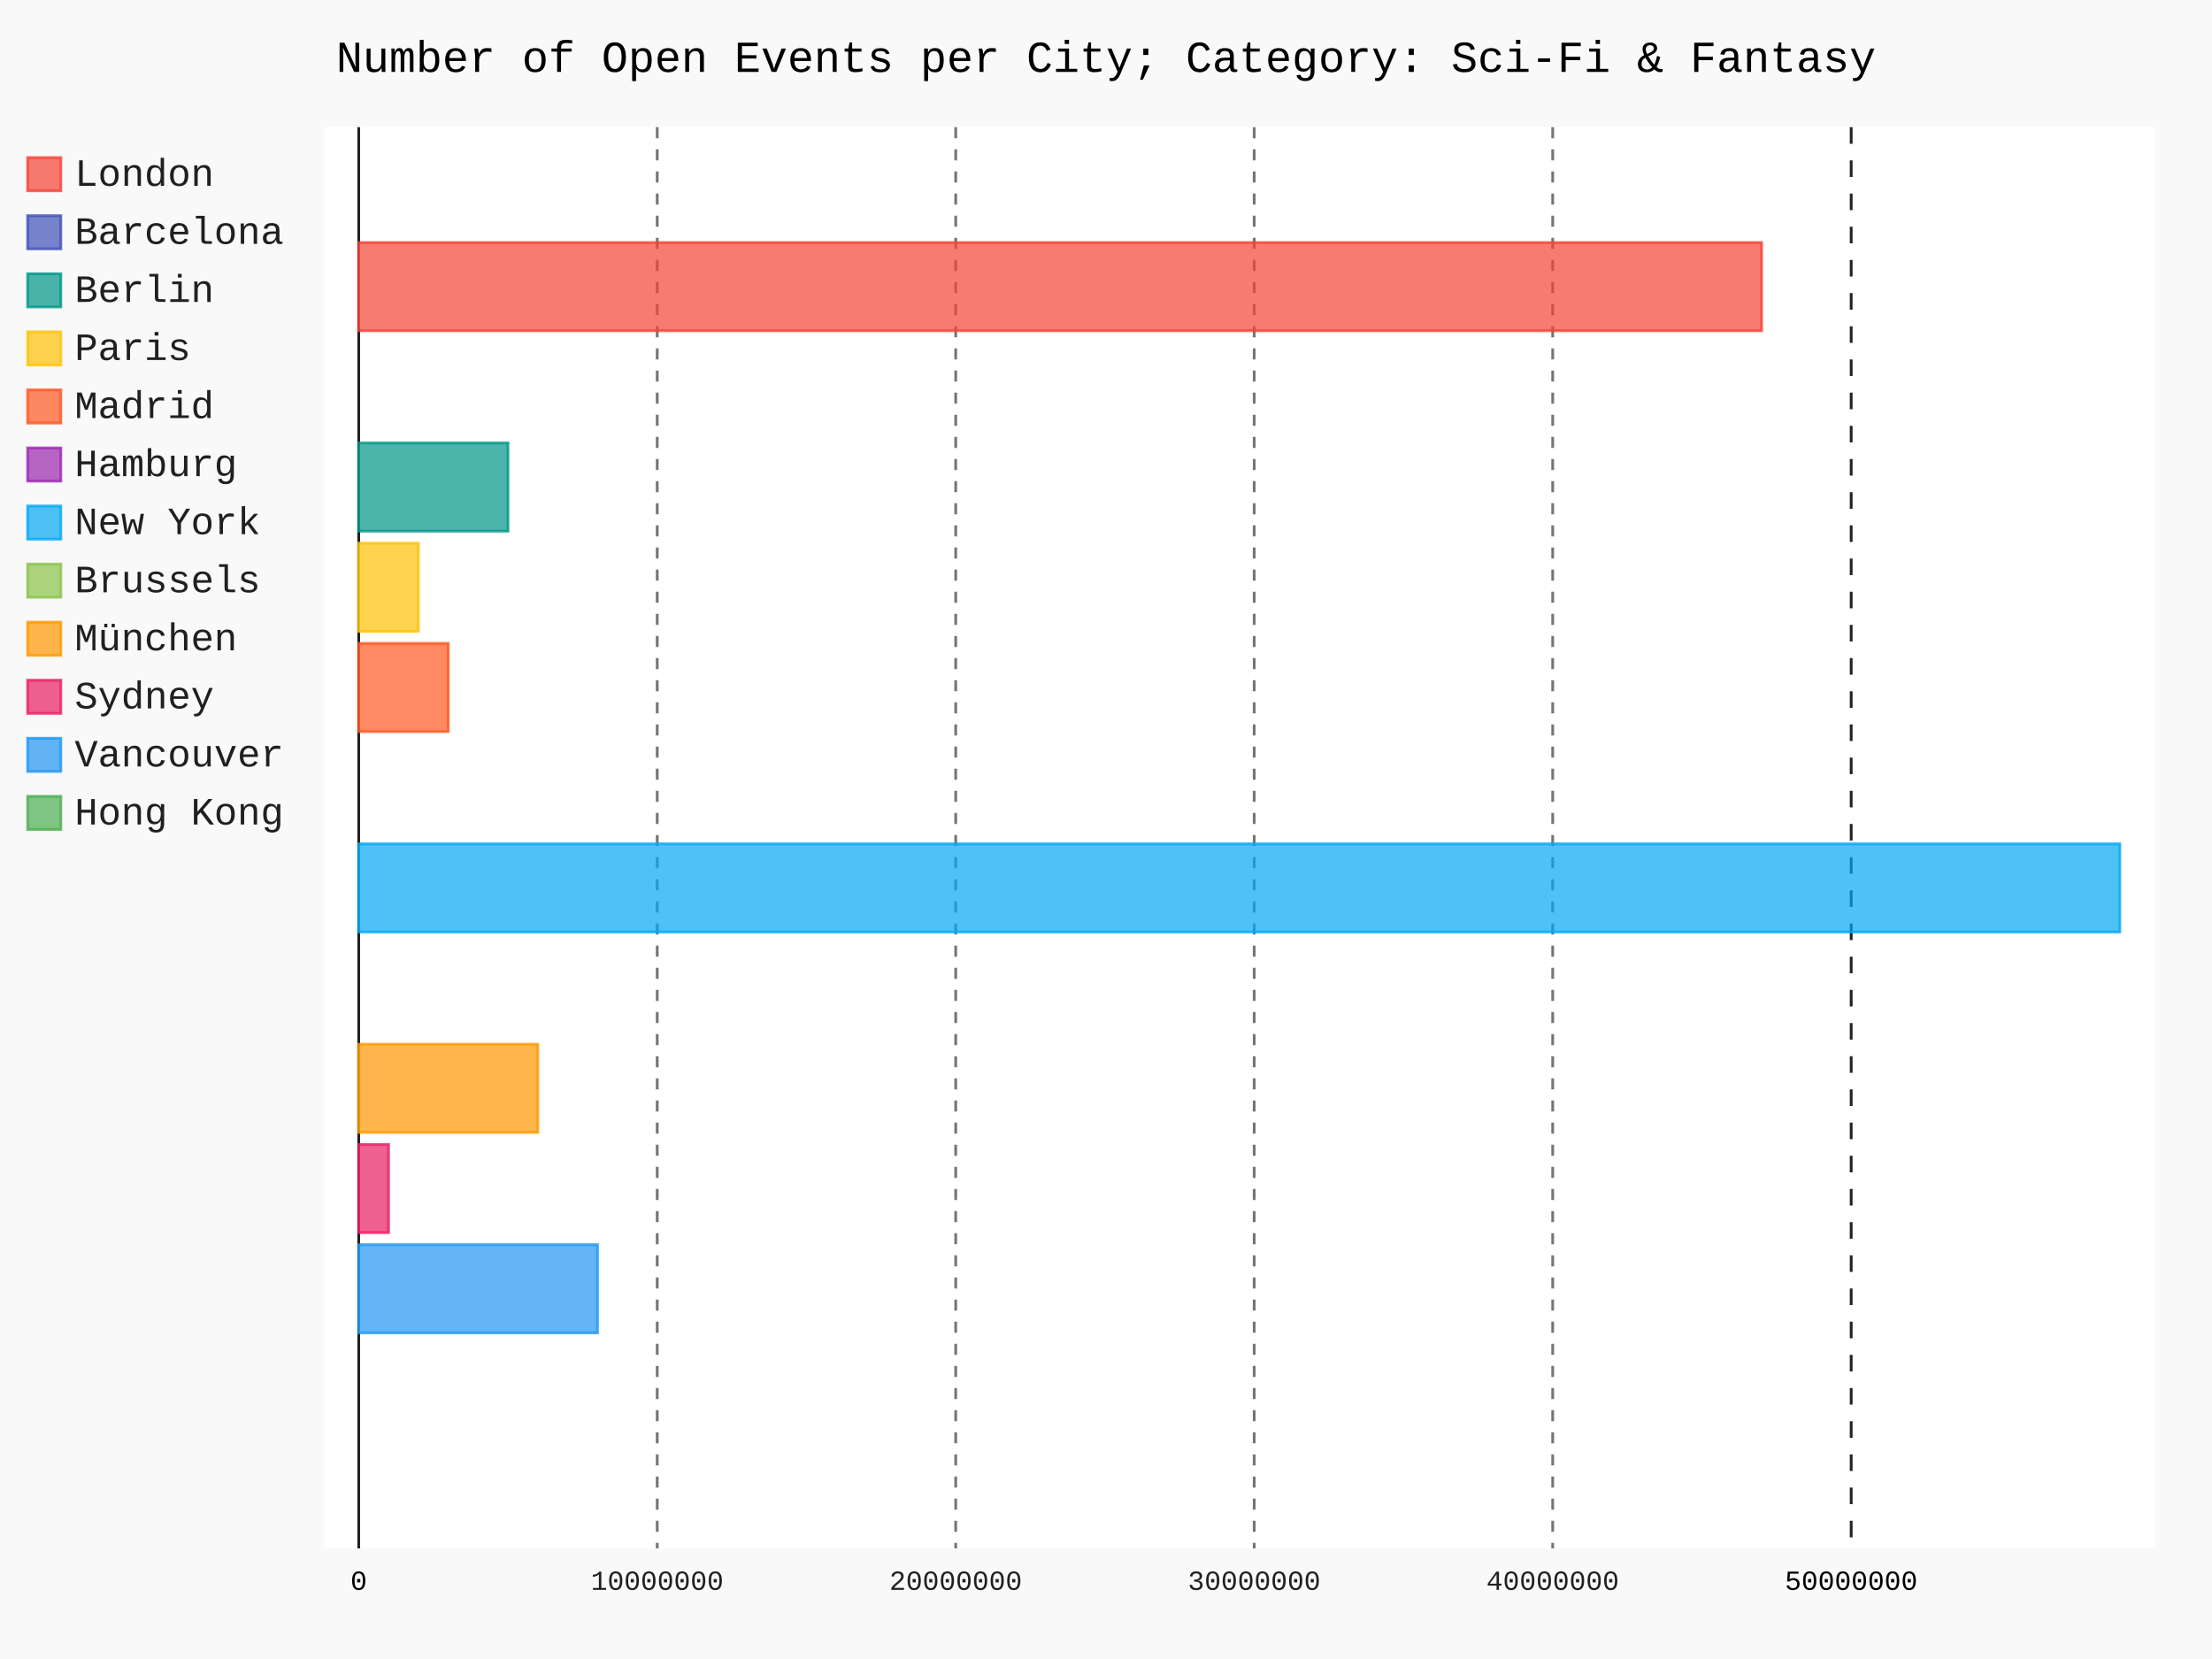
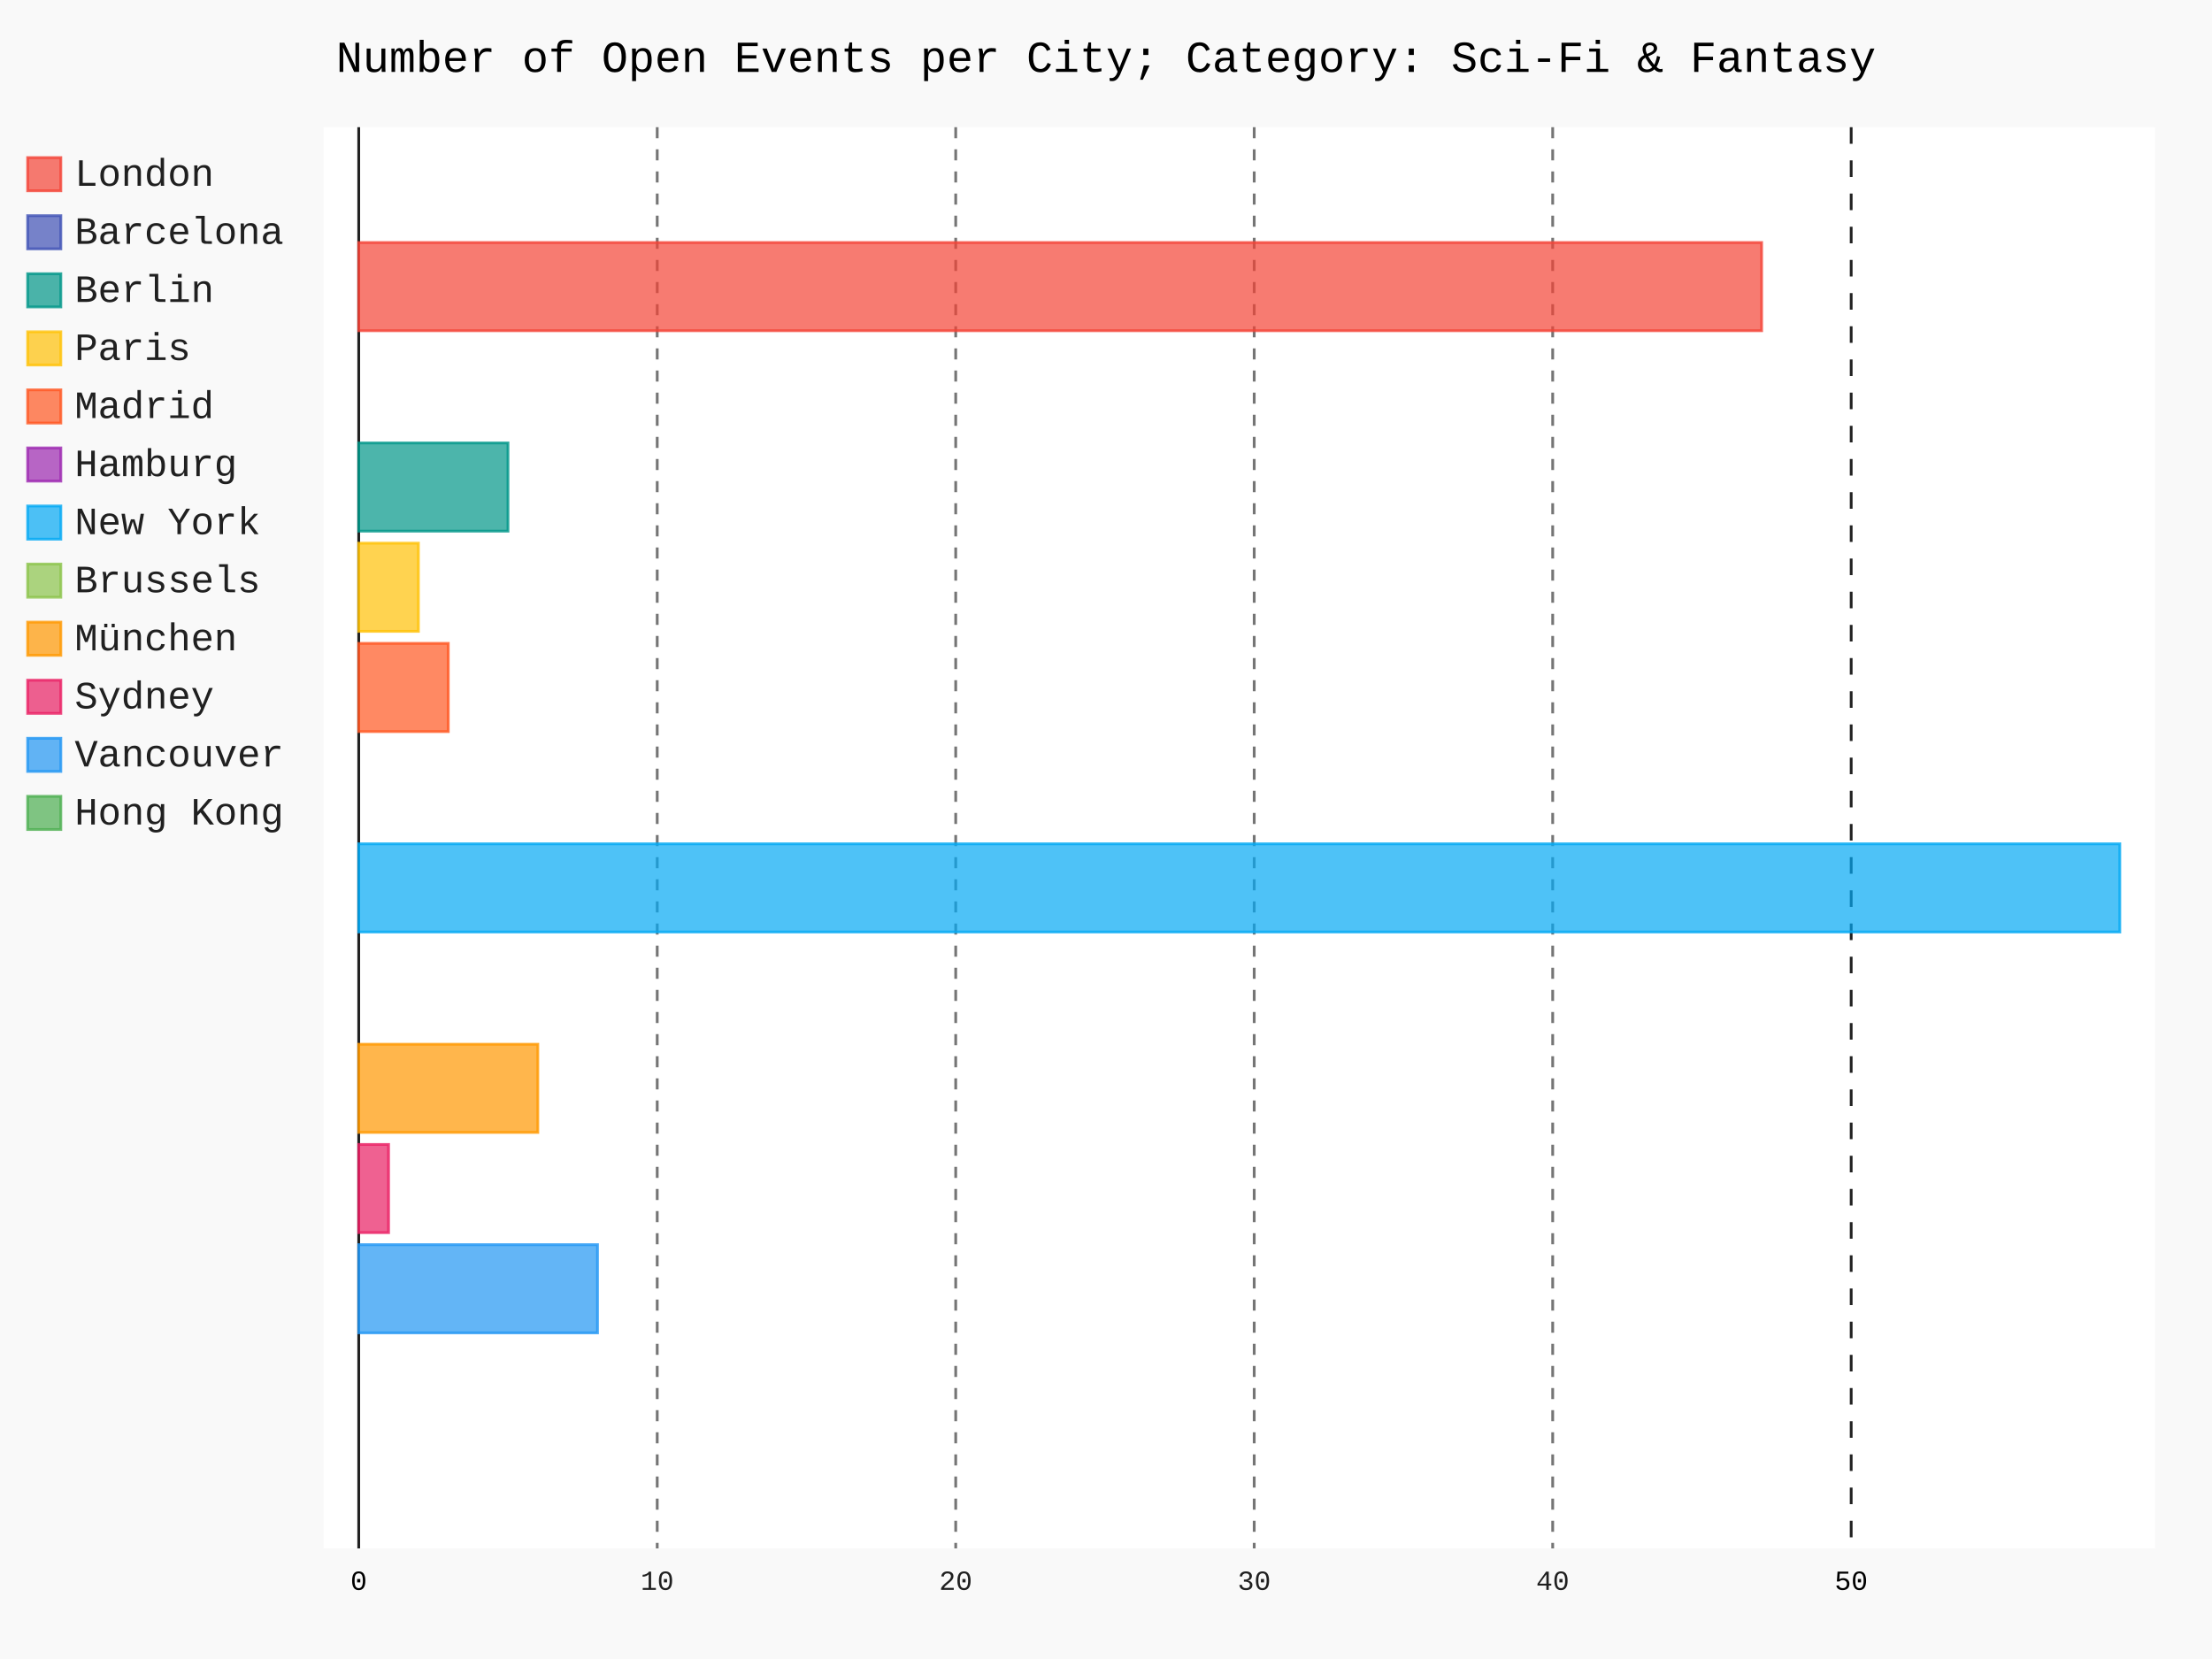
- <svg xmlns="http://www.w3.org/2000/svg" id="chart-0310b3ef-b831-4175-a74a-fe86b2779225" class="pygal-chart" viewBox="0 0 800 600">
+ <svg xmlns="http://www.w3.org/2000/svg" id="chart-6bc93206-e82c-4eb2-86c9-8905f1b2989f" class="pygal-chart" viewBox="0 0 800 600">
  <defs>
-     <style type="text/css">#chart-0310b3ef-b831-4175-a74a-fe86b2779225{-webkit-user-select:none;-webkit-font-smoothing:antialiased;font-family:Consolas,"Liberation Mono",Menlo,Courier,monospace}#chart-0310b3ef-b831-4175-a74a-fe86b2779225 .title{font-family:Consolas,"Liberation Mono",Menlo,Courier,monospace;font-size:16px}#chart-0310b3ef-b831-4175-a74a-fe86b2779225 .legends .legend text{font-family:Consolas,"Liberation Mono",Menlo,Courier,monospace;font-size:14px}#chart-0310b3ef-b831-4175-a74a-fe86b2779225 .axis text{font-family:Consolas,"Liberation Mono",Menlo,Courier,monospace;font-size:10px}#chart-0310b3ef-b831-4175-a74a-fe86b2779225 .axis text.major{font-family:Consolas,"Liberation Mono",Menlo,Courier,monospace;font-size:10px}#chart-0310b3ef-b831-4175-a74a-fe86b2779225 .text-overlay text.value{font-family:Consolas,"Liberation Mono",Menlo,Courier,monospace;font-size:16px}#chart-0310b3ef-b831-4175-a74a-fe86b2779225 .text-overlay text.label{font-family:Consolas,"Liberation Mono",Menlo,Courier,monospace;font-size:10px}#chart-0310b3ef-b831-4175-a74a-fe86b2779225 .tooltip{font-family:Consolas,"Liberation Mono",Menlo,Courier,monospace;font-size:14px}#chart-0310b3ef-b831-4175-a74a-fe86b2779225 text.no_data{font-family:Consolas,"Liberation Mono",Menlo,Courier,monospace;font-size:64px}
- #chart-0310b3ef-b831-4175-a74a-fe86b2779225{background-color:rgba(249,249,249,1)}#chart-0310b3ef-b831-4175-a74a-fe86b2779225 path,#chart-0310b3ef-b831-4175-a74a-fe86b2779225 line,#chart-0310b3ef-b831-4175-a74a-fe86b2779225 rect,#chart-0310b3ef-b831-4175-a74a-fe86b2779225 circle{-webkit-transition:150ms;-moz-transition:150ms;transition:150ms}#chart-0310b3ef-b831-4175-a74a-fe86b2779225 .graph &gt; .background{fill:rgba(249,249,249,1)}#chart-0310b3ef-b831-4175-a74a-fe86b2779225 .plot &gt; .background{fill:rgba(255,255,255,1)}#chart-0310b3ef-b831-4175-a74a-fe86b2779225 .graph{fill:rgba(0,0,0,.87)}#chart-0310b3ef-b831-4175-a74a-fe86b2779225 text.no_data{fill:rgba(0,0,0,1)}#chart-0310b3ef-b831-4175-a74a-fe86b2779225 .title{fill:rgba(0,0,0,1)}#chart-0310b3ef-b831-4175-a74a-fe86b2779225 .legends .legend text{fill:rgba(0,0,0,.87)}#chart-0310b3ef-b831-4175-a74a-fe86b2779225 .legends .legend:hover text{fill:rgba(0,0,0,1)}#chart-0310b3ef-b831-4175-a74a-fe86b2779225 .axis .line{stroke:rgba(0,0,0,1)}#chart-0310b3ef-b831-4175-a74a-fe86b2779225 .axis .guide.line{stroke:rgba(0,0,0,.54)}#chart-0310b3ef-b831-4175-a74a-fe86b2779225 .axis .major.line{stroke:rgba(0,0,0,.87)}#chart-0310b3ef-b831-4175-a74a-fe86b2779225 .axis text.major{fill:rgba(0,0,0,1)}#chart-0310b3ef-b831-4175-a74a-fe86b2779225 .axis.y .guides:hover .guide.line,#chart-0310b3ef-b831-4175-a74a-fe86b2779225 .line-graph .axis.x .guides:hover .guide.line,#chart-0310b3ef-b831-4175-a74a-fe86b2779225 .stackedline-graph .axis.x .guides:hover .guide.line,#chart-0310b3ef-b831-4175-a74a-fe86b2779225 .xy-graph .axis.x .guides:hover .guide.line{stroke:rgba(0,0,0,1)}#chart-0310b3ef-b831-4175-a74a-fe86b2779225 .axis .guides:hover text{fill:rgba(0,0,0,1)}#chart-0310b3ef-b831-4175-a74a-fe86b2779225 .reactive{fill-opacity:.7;stroke-opacity:.8}#chart-0310b3ef-b831-4175-a74a-fe86b2779225 .ci{stroke:rgba(0,0,0,.87)}#chart-0310b3ef-b831-4175-a74a-fe86b2779225 .reactive.active,#chart-0310b3ef-b831-4175-a74a-fe86b2779225 .active .reactive{fill-opacity:.8;stroke-opacity:.9;stroke-width:4}#chart-0310b3ef-b831-4175-a74a-fe86b2779225 .ci .reactive.active{stroke-width:1.5}#chart-0310b3ef-b831-4175-a74a-fe86b2779225 .series text{fill:rgba(0,0,0,1)}#chart-0310b3ef-b831-4175-a74a-fe86b2779225 .tooltip rect{fill:rgba(255,255,255,1);stroke:rgba(0,0,0,1);-webkit-transition:opacity 150ms;-moz-transition:opacity 150ms;transition:opacity 150ms}#chart-0310b3ef-b831-4175-a74a-fe86b2779225 .tooltip .label{fill:rgba(0,0,0,.87)}#chart-0310b3ef-b831-4175-a74a-fe86b2779225 .tooltip .label{fill:rgba(0,0,0,.87)}#chart-0310b3ef-b831-4175-a74a-fe86b2779225 .tooltip .legend{font-size:.8em;fill:rgba(0,0,0,.54)}#chart-0310b3ef-b831-4175-a74a-fe86b2779225 .tooltip .x_label{font-size:.6em;fill:rgba(0,0,0,1)}#chart-0310b3ef-b831-4175-a74a-fe86b2779225 .tooltip .xlink{font-size:.5em;text-decoration:underline}#chart-0310b3ef-b831-4175-a74a-fe86b2779225 .tooltip .value{font-size:1.5em}#chart-0310b3ef-b831-4175-a74a-fe86b2779225 .bound{font-size:.5em}#chart-0310b3ef-b831-4175-a74a-fe86b2779225 .max-value{font-size:.75em;fill:rgba(0,0,0,.54)}#chart-0310b3ef-b831-4175-a74a-fe86b2779225 .map-element{fill:rgba(255,255,255,1);stroke:rgba(0,0,0,.54) !important}#chart-0310b3ef-b831-4175-a74a-fe86b2779225 .map-element .reactive{fill-opacity:inherit;stroke-opacity:inherit}#chart-0310b3ef-b831-4175-a74a-fe86b2779225 .color-0,#chart-0310b3ef-b831-4175-a74a-fe86b2779225 .color-0 a:visited{stroke:#F44336;fill:#F44336}#chart-0310b3ef-b831-4175-a74a-fe86b2779225 .color-1,#chart-0310b3ef-b831-4175-a74a-fe86b2779225 .color-1 a:visited{stroke:#3F51B5;fill:#3F51B5}#chart-0310b3ef-b831-4175-a74a-fe86b2779225 .color-2,#chart-0310b3ef-b831-4175-a74a-fe86b2779225 .color-2 a:visited{stroke:#009688;fill:#009688}#chart-0310b3ef-b831-4175-a74a-fe86b2779225 .color-3,#chart-0310b3ef-b831-4175-a74a-fe86b2779225 .color-3 a:visited{stroke:#FFC107;fill:#FFC107}#chart-0310b3ef-b831-4175-a74a-fe86b2779225 .color-4,#chart-0310b3ef-b831-4175-a74a-fe86b2779225 .color-4 a:visited{stroke:#FF5722;fill:#FF5722}#chart-0310b3ef-b831-4175-a74a-fe86b2779225 .color-5,#chart-0310b3ef-b831-4175-a74a-fe86b2779225 .color-5 a:visited{stroke:#9C27B0;fill:#9C27B0}#chart-0310b3ef-b831-4175-a74a-fe86b2779225 .color-6,#chart-0310b3ef-b831-4175-a74a-fe86b2779225 .color-6 a:visited{stroke:#03A9F4;fill:#03A9F4}#chart-0310b3ef-b831-4175-a74a-fe86b2779225 .color-7,#chart-0310b3ef-b831-4175-a74a-fe86b2779225 .color-7 a:visited{stroke:#8BC34A;fill:#8BC34A}#chart-0310b3ef-b831-4175-a74a-fe86b2779225 .color-8,#chart-0310b3ef-b831-4175-a74a-fe86b2779225 .color-8 a:visited{stroke:#FF9800;fill:#FF9800}#chart-0310b3ef-b831-4175-a74a-fe86b2779225 .color-9,#chart-0310b3ef-b831-4175-a74a-fe86b2779225 .color-9 a:visited{stroke:#E91E63;fill:#E91E63}#chart-0310b3ef-b831-4175-a74a-fe86b2779225 .color-10,#chart-0310b3ef-b831-4175-a74a-fe86b2779225 .color-10 a:visited{stroke:#2196F3;fill:#2196F3}#chart-0310b3ef-b831-4175-a74a-fe86b2779225 .color-11,#chart-0310b3ef-b831-4175-a74a-fe86b2779225 .color-11 a:visited{stroke:#4CAF50;fill:#4CAF50}#chart-0310b3ef-b831-4175-a74a-fe86b2779225 .text-overlay .color-0 text{fill:black}#chart-0310b3ef-b831-4175-a74a-fe86b2779225 .text-overlay .color-1 text{fill:black}#chart-0310b3ef-b831-4175-a74a-fe86b2779225 .text-overlay .color-2 text{fill:black}#chart-0310b3ef-b831-4175-a74a-fe86b2779225 .text-overlay .color-3 text{fill:black}#chart-0310b3ef-b831-4175-a74a-fe86b2779225 .text-overlay .color-4 text{fill:black}#chart-0310b3ef-b831-4175-a74a-fe86b2779225 .text-overlay .color-5 text{fill:black}#chart-0310b3ef-b831-4175-a74a-fe86b2779225 .text-overlay .color-6 text{fill:black}#chart-0310b3ef-b831-4175-a74a-fe86b2779225 .text-overlay .color-7 text{fill:black}#chart-0310b3ef-b831-4175-a74a-fe86b2779225 .text-overlay .color-8 text{fill:black}#chart-0310b3ef-b831-4175-a74a-fe86b2779225 .text-overlay .color-9 text{fill:black}#chart-0310b3ef-b831-4175-a74a-fe86b2779225 .text-overlay .color-10 text{fill:black}#chart-0310b3ef-b831-4175-a74a-fe86b2779225 .text-overlay .color-11 text{fill:black}
- #chart-0310b3ef-b831-4175-a74a-fe86b2779225 text.no_data{text-anchor:middle}#chart-0310b3ef-b831-4175-a74a-fe86b2779225 .guide.line{fill:none}#chart-0310b3ef-b831-4175-a74a-fe86b2779225 .centered{text-anchor:middle}#chart-0310b3ef-b831-4175-a74a-fe86b2779225 .title{text-anchor:middle}#chart-0310b3ef-b831-4175-a74a-fe86b2779225 .legends .legend text{fill-opacity:1}#chart-0310b3ef-b831-4175-a74a-fe86b2779225 .axis.x text{text-anchor:middle}#chart-0310b3ef-b831-4175-a74a-fe86b2779225 .axis.x:not(.web) text[transform]{text-anchor:start}#chart-0310b3ef-b831-4175-a74a-fe86b2779225 .axis.x:not(.web) text[transform].backwards{text-anchor:end}#chart-0310b3ef-b831-4175-a74a-fe86b2779225 .axis.y text{text-anchor:end}#chart-0310b3ef-b831-4175-a74a-fe86b2779225 .axis.y text[transform].backwards{text-anchor:start}#chart-0310b3ef-b831-4175-a74a-fe86b2779225 .axis.y2 text{text-anchor:start}#chart-0310b3ef-b831-4175-a74a-fe86b2779225 .axis.y2 text[transform].backwards{text-anchor:end}#chart-0310b3ef-b831-4175-a74a-fe86b2779225 .axis .guide.line{stroke-dasharray:4,4}#chart-0310b3ef-b831-4175-a74a-fe86b2779225 .axis .major.guide.line{stroke-dasharray:6,6}#chart-0310b3ef-b831-4175-a74a-fe86b2779225 .horizontal .axis.y .guide.line,#chart-0310b3ef-b831-4175-a74a-fe86b2779225 .horizontal .axis.y2 .guide.line,#chart-0310b3ef-b831-4175-a74a-fe86b2779225 .vertical .axis.x .guide.line{opacity:0}#chart-0310b3ef-b831-4175-a74a-fe86b2779225 .horizontal .axis.always_show .guide.line,#chart-0310b3ef-b831-4175-a74a-fe86b2779225 .vertical .axis.always_show .guide.line{opacity:1 !important}#chart-0310b3ef-b831-4175-a74a-fe86b2779225 .axis.y .guides:hover .guide.line,#chart-0310b3ef-b831-4175-a74a-fe86b2779225 .axis.y2 .guides:hover .guide.line,#chart-0310b3ef-b831-4175-a74a-fe86b2779225 .axis.x .guides:hover .guide.line{opacity:1}#chart-0310b3ef-b831-4175-a74a-fe86b2779225 .axis .guides:hover text{opacity:1}#chart-0310b3ef-b831-4175-a74a-fe86b2779225 .nofill{fill:none}#chart-0310b3ef-b831-4175-a74a-fe86b2779225 .subtle-fill{fill-opacity:.2}#chart-0310b3ef-b831-4175-a74a-fe86b2779225 .dot{stroke-width:1px;fill-opacity:1}#chart-0310b3ef-b831-4175-a74a-fe86b2779225 .dot.active{stroke-width:5px}#chart-0310b3ef-b831-4175-a74a-fe86b2779225 .dot.negative{fill:transparent}#chart-0310b3ef-b831-4175-a74a-fe86b2779225 text,#chart-0310b3ef-b831-4175-a74a-fe86b2779225 tspan{stroke:none !important}#chart-0310b3ef-b831-4175-a74a-fe86b2779225 .series text.active{opacity:1}#chart-0310b3ef-b831-4175-a74a-fe86b2779225 .tooltip rect{fill-opacity:.95;stroke-width:.5}#chart-0310b3ef-b831-4175-a74a-fe86b2779225 .tooltip text{fill-opacity:1}#chart-0310b3ef-b831-4175-a74a-fe86b2779225 .showable{visibility:hidden}#chart-0310b3ef-b831-4175-a74a-fe86b2779225 .showable.shown{visibility:visible}#chart-0310b3ef-b831-4175-a74a-fe86b2779225 .gauge-background{fill:rgba(229,229,229,1);stroke:none}#chart-0310b3ef-b831-4175-a74a-fe86b2779225 .bg-lines{stroke:rgba(249,249,249,1);stroke-width:2px}</style>
+     <style type="text/css">#chart-6bc93206-e82c-4eb2-86c9-8905f1b2989f{-webkit-user-select:none;-webkit-font-smoothing:antialiased;font-family:Consolas,"Liberation Mono",Menlo,Courier,monospace}#chart-6bc93206-e82c-4eb2-86c9-8905f1b2989f .title{font-family:Consolas,"Liberation Mono",Menlo,Courier,monospace;font-size:16px}#chart-6bc93206-e82c-4eb2-86c9-8905f1b2989f .legends .legend text{font-family:Consolas,"Liberation Mono",Menlo,Courier,monospace;font-size:14px}#chart-6bc93206-e82c-4eb2-86c9-8905f1b2989f .axis text{font-family:Consolas,"Liberation Mono",Menlo,Courier,monospace;font-size:10px}#chart-6bc93206-e82c-4eb2-86c9-8905f1b2989f .axis text.major{font-family:Consolas,"Liberation Mono",Menlo,Courier,monospace;font-size:10px}#chart-6bc93206-e82c-4eb2-86c9-8905f1b2989f .text-overlay text.value{font-family:Consolas,"Liberation Mono",Menlo,Courier,monospace;font-size:16px}#chart-6bc93206-e82c-4eb2-86c9-8905f1b2989f .text-overlay text.label{font-family:Consolas,"Liberation Mono",Menlo,Courier,monospace;font-size:10px}#chart-6bc93206-e82c-4eb2-86c9-8905f1b2989f .tooltip{font-family:Consolas,"Liberation Mono",Menlo,Courier,monospace;font-size:14px}#chart-6bc93206-e82c-4eb2-86c9-8905f1b2989f text.no_data{font-family:Consolas,"Liberation Mono",Menlo,Courier,monospace;font-size:64px}
+ #chart-6bc93206-e82c-4eb2-86c9-8905f1b2989f{background-color:rgba(249,249,249,1)}#chart-6bc93206-e82c-4eb2-86c9-8905f1b2989f path,#chart-6bc93206-e82c-4eb2-86c9-8905f1b2989f line,#chart-6bc93206-e82c-4eb2-86c9-8905f1b2989f rect,#chart-6bc93206-e82c-4eb2-86c9-8905f1b2989f circle{-webkit-transition:150ms;-moz-transition:150ms;transition:150ms}#chart-6bc93206-e82c-4eb2-86c9-8905f1b2989f .graph &gt; .background{fill:rgba(249,249,249,1)}#chart-6bc93206-e82c-4eb2-86c9-8905f1b2989f .plot &gt; .background{fill:rgba(255,255,255,1)}#chart-6bc93206-e82c-4eb2-86c9-8905f1b2989f .graph{fill:rgba(0,0,0,.87)}#chart-6bc93206-e82c-4eb2-86c9-8905f1b2989f text.no_data{fill:rgba(0,0,0,1)}#chart-6bc93206-e82c-4eb2-86c9-8905f1b2989f .title{fill:rgba(0,0,0,1)}#chart-6bc93206-e82c-4eb2-86c9-8905f1b2989f .legends .legend text{fill:rgba(0,0,0,.87)}#chart-6bc93206-e82c-4eb2-86c9-8905f1b2989f .legends .legend:hover text{fill:rgba(0,0,0,1)}#chart-6bc93206-e82c-4eb2-86c9-8905f1b2989f .axis .line{stroke:rgba(0,0,0,1)}#chart-6bc93206-e82c-4eb2-86c9-8905f1b2989f .axis .guide.line{stroke:rgba(0,0,0,.54)}#chart-6bc93206-e82c-4eb2-86c9-8905f1b2989f .axis .major.line{stroke:rgba(0,0,0,.87)}#chart-6bc93206-e82c-4eb2-86c9-8905f1b2989f .axis text.major{fill:rgba(0,0,0,1)}#chart-6bc93206-e82c-4eb2-86c9-8905f1b2989f .axis.y .guides:hover .guide.line,#chart-6bc93206-e82c-4eb2-86c9-8905f1b2989f .line-graph .axis.x .guides:hover .guide.line,#chart-6bc93206-e82c-4eb2-86c9-8905f1b2989f .stackedline-graph .axis.x .guides:hover .guide.line,#chart-6bc93206-e82c-4eb2-86c9-8905f1b2989f .xy-graph .axis.x .guides:hover .guide.line{stroke:rgba(0,0,0,1)}#chart-6bc93206-e82c-4eb2-86c9-8905f1b2989f .axis .guides:hover text{fill:rgba(0,0,0,1)}#chart-6bc93206-e82c-4eb2-86c9-8905f1b2989f .reactive{fill-opacity:.7;stroke-opacity:.8}#chart-6bc93206-e82c-4eb2-86c9-8905f1b2989f .ci{stroke:rgba(0,0,0,.87)}#chart-6bc93206-e82c-4eb2-86c9-8905f1b2989f .reactive.active,#chart-6bc93206-e82c-4eb2-86c9-8905f1b2989f .active .reactive{fill-opacity:.8;stroke-opacity:.9;stroke-width:4}#chart-6bc93206-e82c-4eb2-86c9-8905f1b2989f .ci .reactive.active{stroke-width:1.5}#chart-6bc93206-e82c-4eb2-86c9-8905f1b2989f .series text{fill:rgba(0,0,0,1)}#chart-6bc93206-e82c-4eb2-86c9-8905f1b2989f .tooltip rect{fill:rgba(255,255,255,1);stroke:rgba(0,0,0,1);-webkit-transition:opacity 150ms;-moz-transition:opacity 150ms;transition:opacity 150ms}#chart-6bc93206-e82c-4eb2-86c9-8905f1b2989f .tooltip .label{fill:rgba(0,0,0,.87)}#chart-6bc93206-e82c-4eb2-86c9-8905f1b2989f .tooltip .label{fill:rgba(0,0,0,.87)}#chart-6bc93206-e82c-4eb2-86c9-8905f1b2989f .tooltip .legend{font-size:.8em;fill:rgba(0,0,0,.54)}#chart-6bc93206-e82c-4eb2-86c9-8905f1b2989f .tooltip .x_label{font-size:.6em;fill:rgba(0,0,0,1)}#chart-6bc93206-e82c-4eb2-86c9-8905f1b2989f .tooltip .xlink{font-size:.5em;text-decoration:underline}#chart-6bc93206-e82c-4eb2-86c9-8905f1b2989f .tooltip .value{font-size:1.5em}#chart-6bc93206-e82c-4eb2-86c9-8905f1b2989f .bound{font-size:.5em}#chart-6bc93206-e82c-4eb2-86c9-8905f1b2989f .max-value{font-size:.75em;fill:rgba(0,0,0,.54)}#chart-6bc93206-e82c-4eb2-86c9-8905f1b2989f .map-element{fill:rgba(255,255,255,1);stroke:rgba(0,0,0,.54) !important}#chart-6bc93206-e82c-4eb2-86c9-8905f1b2989f .map-element .reactive{fill-opacity:inherit;stroke-opacity:inherit}#chart-6bc93206-e82c-4eb2-86c9-8905f1b2989f .color-0,#chart-6bc93206-e82c-4eb2-86c9-8905f1b2989f .color-0 a:visited{stroke:#F44336;fill:#F44336}#chart-6bc93206-e82c-4eb2-86c9-8905f1b2989f .color-1,#chart-6bc93206-e82c-4eb2-86c9-8905f1b2989f .color-1 a:visited{stroke:#3F51B5;fill:#3F51B5}#chart-6bc93206-e82c-4eb2-86c9-8905f1b2989f .color-2,#chart-6bc93206-e82c-4eb2-86c9-8905f1b2989f .color-2 a:visited{stroke:#009688;fill:#009688}#chart-6bc93206-e82c-4eb2-86c9-8905f1b2989f .color-3,#chart-6bc93206-e82c-4eb2-86c9-8905f1b2989f .color-3 a:visited{stroke:#FFC107;fill:#FFC107}#chart-6bc93206-e82c-4eb2-86c9-8905f1b2989f .color-4,#chart-6bc93206-e82c-4eb2-86c9-8905f1b2989f .color-4 a:visited{stroke:#FF5722;fill:#FF5722}#chart-6bc93206-e82c-4eb2-86c9-8905f1b2989f .color-5,#chart-6bc93206-e82c-4eb2-86c9-8905f1b2989f .color-5 a:visited{stroke:#9C27B0;fill:#9C27B0}#chart-6bc93206-e82c-4eb2-86c9-8905f1b2989f .color-6,#chart-6bc93206-e82c-4eb2-86c9-8905f1b2989f .color-6 a:visited{stroke:#03A9F4;fill:#03A9F4}#chart-6bc93206-e82c-4eb2-86c9-8905f1b2989f .color-7,#chart-6bc93206-e82c-4eb2-86c9-8905f1b2989f .color-7 a:visited{stroke:#8BC34A;fill:#8BC34A}#chart-6bc93206-e82c-4eb2-86c9-8905f1b2989f .color-8,#chart-6bc93206-e82c-4eb2-86c9-8905f1b2989f .color-8 a:visited{stroke:#FF9800;fill:#FF9800}#chart-6bc93206-e82c-4eb2-86c9-8905f1b2989f .color-9,#chart-6bc93206-e82c-4eb2-86c9-8905f1b2989f .color-9 a:visited{stroke:#E91E63;fill:#E91E63}#chart-6bc93206-e82c-4eb2-86c9-8905f1b2989f .color-10,#chart-6bc93206-e82c-4eb2-86c9-8905f1b2989f .color-10 a:visited{stroke:#2196F3;fill:#2196F3}#chart-6bc93206-e82c-4eb2-86c9-8905f1b2989f .color-11,#chart-6bc93206-e82c-4eb2-86c9-8905f1b2989f .color-11 a:visited{stroke:#4CAF50;fill:#4CAF50}#chart-6bc93206-e82c-4eb2-86c9-8905f1b2989f .text-overlay .color-0 text{fill:black}#chart-6bc93206-e82c-4eb2-86c9-8905f1b2989f .text-overlay .color-1 text{fill:black}#chart-6bc93206-e82c-4eb2-86c9-8905f1b2989f .text-overlay .color-2 text{fill:black}#chart-6bc93206-e82c-4eb2-86c9-8905f1b2989f .text-overlay .color-3 text{fill:black}#chart-6bc93206-e82c-4eb2-86c9-8905f1b2989f .text-overlay .color-4 text{fill:black}#chart-6bc93206-e82c-4eb2-86c9-8905f1b2989f .text-overlay .color-5 text{fill:black}#chart-6bc93206-e82c-4eb2-86c9-8905f1b2989f .text-overlay .color-6 text{fill:black}#chart-6bc93206-e82c-4eb2-86c9-8905f1b2989f .text-overlay .color-7 text{fill:black}#chart-6bc93206-e82c-4eb2-86c9-8905f1b2989f .text-overlay .color-8 text{fill:black}#chart-6bc93206-e82c-4eb2-86c9-8905f1b2989f .text-overlay .color-9 text{fill:black}#chart-6bc93206-e82c-4eb2-86c9-8905f1b2989f .text-overlay .color-10 text{fill:black}#chart-6bc93206-e82c-4eb2-86c9-8905f1b2989f .text-overlay .color-11 text{fill:black}
+ #chart-6bc93206-e82c-4eb2-86c9-8905f1b2989f text.no_data{text-anchor:middle}#chart-6bc93206-e82c-4eb2-86c9-8905f1b2989f .guide.line{fill:none}#chart-6bc93206-e82c-4eb2-86c9-8905f1b2989f .centered{text-anchor:middle}#chart-6bc93206-e82c-4eb2-86c9-8905f1b2989f .title{text-anchor:middle}#chart-6bc93206-e82c-4eb2-86c9-8905f1b2989f .legends .legend text{fill-opacity:1}#chart-6bc93206-e82c-4eb2-86c9-8905f1b2989f .axis.x text{text-anchor:middle}#chart-6bc93206-e82c-4eb2-86c9-8905f1b2989f .axis.x:not(.web) text[transform]{text-anchor:start}#chart-6bc93206-e82c-4eb2-86c9-8905f1b2989f .axis.x:not(.web) text[transform].backwards{text-anchor:end}#chart-6bc93206-e82c-4eb2-86c9-8905f1b2989f .axis.y text{text-anchor:end}#chart-6bc93206-e82c-4eb2-86c9-8905f1b2989f .axis.y text[transform].backwards{text-anchor:start}#chart-6bc93206-e82c-4eb2-86c9-8905f1b2989f .axis.y2 text{text-anchor:start}#chart-6bc93206-e82c-4eb2-86c9-8905f1b2989f .axis.y2 text[transform].backwards{text-anchor:end}#chart-6bc93206-e82c-4eb2-86c9-8905f1b2989f .axis .guide.line{stroke-dasharray:4,4}#chart-6bc93206-e82c-4eb2-86c9-8905f1b2989f .axis .major.guide.line{stroke-dasharray:6,6}#chart-6bc93206-e82c-4eb2-86c9-8905f1b2989f .horizontal .axis.y .guide.line,#chart-6bc93206-e82c-4eb2-86c9-8905f1b2989f .horizontal .axis.y2 .guide.line,#chart-6bc93206-e82c-4eb2-86c9-8905f1b2989f .vertical .axis.x .guide.line{opacity:0}#chart-6bc93206-e82c-4eb2-86c9-8905f1b2989f .horizontal .axis.always_show .guide.line,#chart-6bc93206-e82c-4eb2-86c9-8905f1b2989f .vertical .axis.always_show .guide.line{opacity:1 !important}#chart-6bc93206-e82c-4eb2-86c9-8905f1b2989f .axis.y .guides:hover .guide.line,#chart-6bc93206-e82c-4eb2-86c9-8905f1b2989f .axis.y2 .guides:hover .guide.line,#chart-6bc93206-e82c-4eb2-86c9-8905f1b2989f .axis.x .guides:hover .guide.line{opacity:1}#chart-6bc93206-e82c-4eb2-86c9-8905f1b2989f .axis .guides:hover text{opacity:1}#chart-6bc93206-e82c-4eb2-86c9-8905f1b2989f .nofill{fill:none}#chart-6bc93206-e82c-4eb2-86c9-8905f1b2989f .subtle-fill{fill-opacity:.2}#chart-6bc93206-e82c-4eb2-86c9-8905f1b2989f .dot{stroke-width:1px;fill-opacity:1}#chart-6bc93206-e82c-4eb2-86c9-8905f1b2989f .dot.active{stroke-width:5px}#chart-6bc93206-e82c-4eb2-86c9-8905f1b2989f .dot.negative{fill:transparent}#chart-6bc93206-e82c-4eb2-86c9-8905f1b2989f text,#chart-6bc93206-e82c-4eb2-86c9-8905f1b2989f tspan{stroke:none !important}#chart-6bc93206-e82c-4eb2-86c9-8905f1b2989f .series text.active{opacity:1}#chart-6bc93206-e82c-4eb2-86c9-8905f1b2989f .tooltip rect{fill-opacity:.95;stroke-width:.5}#chart-6bc93206-e82c-4eb2-86c9-8905f1b2989f .tooltip text{fill-opacity:1}#chart-6bc93206-e82c-4eb2-86c9-8905f1b2989f .showable{visibility:hidden}#chart-6bc93206-e82c-4eb2-86c9-8905f1b2989f .showable.shown{visibility:visible}#chart-6bc93206-e82c-4eb2-86c9-8905f1b2989f .gauge-background{fill:rgba(229,229,229,1);stroke:none}#chart-6bc93206-e82c-4eb2-86c9-8905f1b2989f .bg-lines{stroke:rgba(249,249,249,1);stroke-width:2px}</style>
  </defs>
  <g class="graph horizontalbar-graph horizontal">
    <rect class="background" height="600" width="800" x="0" y="0" />
    <g class="plot" transform="translate(117, 46)">
      <rect class="background" height="514" width="662.4" x="0" y="0" />
      <g class="axis x always_show">
        <g class="guides">
          <path class="axis major line" d="M12.738 0 v514" />
          <text class="major" x="12.738" y="529.0">0</text>
        </g>
        <g class="guides">
          <path class="guide line" d="M120.692 0 v514" />
-           <text class="" x="120.692" y="529.0">10000000</text>
+           <text class="" x="120.692" y="529.0">10</text>
        </g>
        <g class="guides">
          <path class="guide line" d="M228.645 0 v514" />
-           <text class="" x="228.645" y="529.0">20000000</text>
+           <text class="" x="228.645" y="529.0">20</text>
        </g>
        <g class="guides">
          <path class="guide line" d="M336.598 0 v514" />
-           <text class="" x="336.598" y="529.0">30000000</text>
+           <text class="" x="336.598" y="529.0">30</text>
        </g>
        <g class="guides">
          <path class="guide line" d="M444.551 0 v514" />
-           <text class="" x="444.551" y="529.0">40000000</text>
+           <text class="" x="444.551" y="529.0">40</text>
        </g>
        <g class="guides">
          <path class="major guide line" d="M552.504 0 v514" />
-           <text class="major" x="552.504" y="529.0">50000000</text>
+           <text class="major" x="552.504" y="529.0">50</text>
        </g>
      </g>
      <g class="series serie-11 color-11">
        <g class="bars">
          <g class="bar">
            <rect class="rect reactive tooltip-trigger" height="31.894" rx="0" ry="0" x="12.738" y="440.393" />
          </g>
        </g>
      </g>
      <g class="series serie-10 color-10">
        <g class="bars">
          <g class="bar">
            <rect class="rect reactive tooltip-trigger" height="31.894" rx="0" ry="0" width="86.362" x="12.738" y="404.149" />
          </g>
        </g>
      </g>
      <g class="series serie-9 color-9">
        <g class="bars">
          <g class="bar">
            <rect class="rect reactive tooltip-trigger" height="31.894" rx="0" ry="0" width="10.795" x="12.738" y="367.905" />
          </g>
        </g>
      </g>
      <g class="series serie-8 color-8">
        <g class="bars">
          <g class="bar">
            <rect class="rect reactive tooltip-trigger" height="31.894" rx="0" ry="0" width="64.772" x="12.738" y="331.662" />
          </g>
        </g>
      </g>
      <g class="series serie-7 color-7">
        <g class="bars">
          <g class="bar">
            <rect class="rect reactive tooltip-trigger" height="31.894" rx="0" ry="0" x="12.738" y="295.418" />
          </g>
        </g>
      </g>
      <g class="series serie-6 color-6">
        <g class="bars">
          <g class="bar">
            <rect class="rect reactive tooltip-trigger" height="31.894" rx="0" ry="0" width="636.923" x="12.738" y="259.175" />
          </g>
        </g>
      </g>
      <g class="series serie-5 color-5">
        <g class="bars">
          <g class="bar">
            <rect class="rect reactive tooltip-trigger" height="31.894" rx="0" ry="0" x="12.738" y="222.931" />
          </g>
        </g>
      </g>
      <g class="series serie-4 color-4">
        <g class="bars">
          <g class="bar">
            <rect class="rect reactive tooltip-trigger" height="31.894" rx="0" ry="0" width="32.386" x="12.738" y="186.687" />
          </g>
        </g>
      </g>
      <g class="series serie-3 color-3">
        <g class="bars">
          <g class="bar">
            <rect class="rect reactive tooltip-trigger" height="31.894" rx="0" ry="0" width="21.591" x="12.738" y="150.444" />
          </g>
        </g>
      </g>
      <g class="series serie-2 color-2">
        <g class="bars">
          <g class="bar">
            <rect class="rect reactive tooltip-trigger" height="31.894" rx="0" ry="0" width="53.977" x="12.738" y="114.2" />
          </g>
        </g>
      </g>
      <g class="series serie-1 color-1">
        <g class="bars">
          <g class="bar">
            <rect class="rect reactive tooltip-trigger" height="31.894" rx="0" ry="0" x="12.738" y="77.957" />
          </g>
        </g>
      </g>
      <g class="series serie-0 color-0">
        <g class="bars">
          <g class="bar">
            <rect class="rect reactive tooltip-trigger" height="31.894" rx="0" ry="0" width="507.379" x="12.738" y="41.713" />
          </g>
        </g>
      </g>
    </g>
    <g class="titles">
      <text class="title plot_title" x="400.0" y="26">Number of Open Events per City; Category: Sci-Fi &amp; Fantasy</text>
    </g>
    <g class="plot overlay" transform="translate(117, 46)">
      <g class="series serie-11 color-11" />
      <g class="series serie-10 color-10" />
      <g class="series serie-9 color-9" />
      <g class="series serie-8 color-8" />
      <g class="series serie-7 color-7" />
      <g class="series serie-6 color-6" />
      <g class="series serie-5 color-5" />
      <g class="series serie-4 color-4" />
      <g class="series serie-3 color-3" />
      <g class="series serie-2 color-2" />
      <g class="series serie-1 color-1" />
      <g class="series serie-0 color-0" />
    </g>
    <g class="plot text-overlay" transform="translate(117, 46)">
      <g class="series serie-11 color-11" />
      <g class="series serie-10 color-10" />
      <g class="series serie-9 color-9" />
      <g class="series serie-8 color-8" />
      <g class="series serie-7 color-7" />
      <g class="series serie-6 color-6" />
      <g class="series serie-5 color-5" />
      <g class="series serie-4 color-4" />
      <g class="series serie-3 color-3" />
      <g class="series serie-2 color-2" />
      <g class="series serie-1 color-1" />
      <g class="series serie-0 color-0" />
    </g>
    <g class="plot tooltip-overlay" transform="translate(117, 46)">
      <g class="tooltip" style="opacity: 0" transform="translate(0 0)">
        <rect class="tooltip-box" height="0" rx="0" ry="0" width="0" />
        <g class="text" />
      </g>
    </g>
    <g class="legends" transform="translate(10, 56)">
      <g class="legend reactive activate-serie" id="activate-serie-0">
        <rect class="color-0 reactive" height="12" width="12" x="0.0" y="1.0" />
        <text x="17.0" y="11.2">London</text>
      </g>
      <g class="legend reactive activate-serie" id="activate-serie-1">
        <rect class="color-1 reactive" height="12" width="12" x="0.0" y="22.0" />
        <text x="17.0" y="32.2">Barcelona</text>
      </g>
      <g class="legend reactive activate-serie" id="activate-serie-2">
        <rect class="color-2 reactive" height="12" width="12" x="0.0" y="43.0" />
        <text x="17.0" y="53.2">Berlin</text>
      </g>
      <g class="legend reactive activate-serie" id="activate-serie-3">
        <rect class="color-3 reactive" height="12" width="12" x="0.0" y="64.0" />
        <text x="17.0" y="74.2">Paris</text>
      </g>
      <g class="legend reactive activate-serie" id="activate-serie-4">
        <rect class="color-4 reactive" height="12" width="12" x="0.0" y="85.0" />
        <text x="17.0" y="95.2">Madrid</text>
      </g>
      <g class="legend reactive activate-serie" id="activate-serie-5">
        <rect class="color-5 reactive" height="12" width="12" x="0.0" y="106.0" />
        <text x="17.0" y="116.2">Hamburg</text>
      </g>
      <g class="legend reactive activate-serie" id="activate-serie-6">
        <rect class="color-6 reactive" height="12" width="12" x="0.0" y="127.0" />
        <text x="17.0" y="137.2">New York</text>
      </g>
      <g class="legend reactive activate-serie" id="activate-serie-7">
        <rect class="color-7 reactive" height="12" width="12" x="0.0" y="148.0" />
        <text x="17.0" y="158.2">Brussels</text>
      </g>
      <g class="legend reactive activate-serie" id="activate-serie-8">
        <rect class="color-8 reactive" height="12" width="12" x="0.0" y="169.0" />
        <text x="17.0" y="179.2">München</text>
      </g>
      <g class="legend reactive activate-serie" id="activate-serie-9">
        <rect class="color-9 reactive" height="12" width="12" x="0.0" y="190.0" />
        <text x="17.0" y="200.2">Sydney</text>
      </g>
      <g class="legend reactive activate-serie" id="activate-serie-10">
        <rect class="color-10 reactive" height="12" width="12" x="0.0" y="211.0" />
        <text x="17.0" y="221.2">Vancouver</text>
      </g>
      <g class="legend reactive activate-serie" id="activate-serie-11">
        <rect class="color-11 reactive" height="12" width="12" x="0.0" y="232.0" />
        <text x="17.0" y="242.2">Hong Kong</text>
      </g>
    </g>
    <g class="legends" transform="translate(790, 56)" />
  </g>
</svg>
